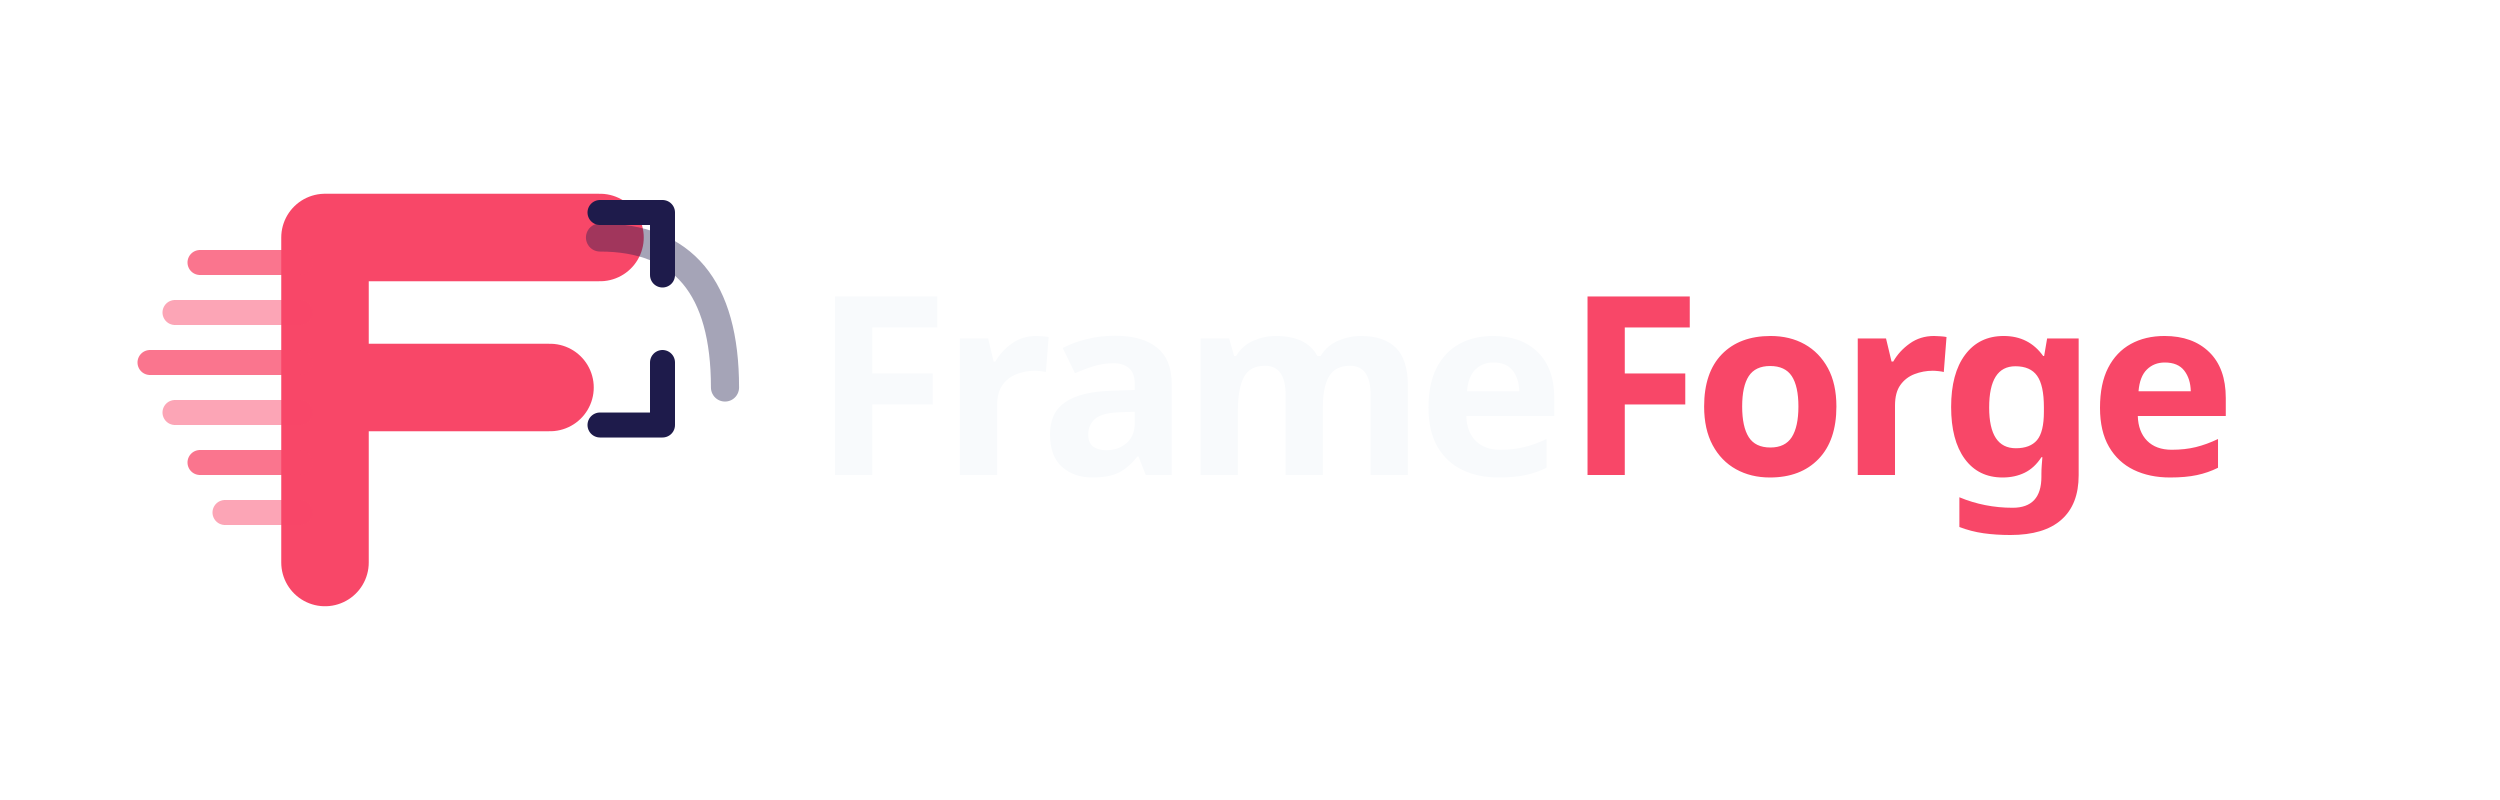
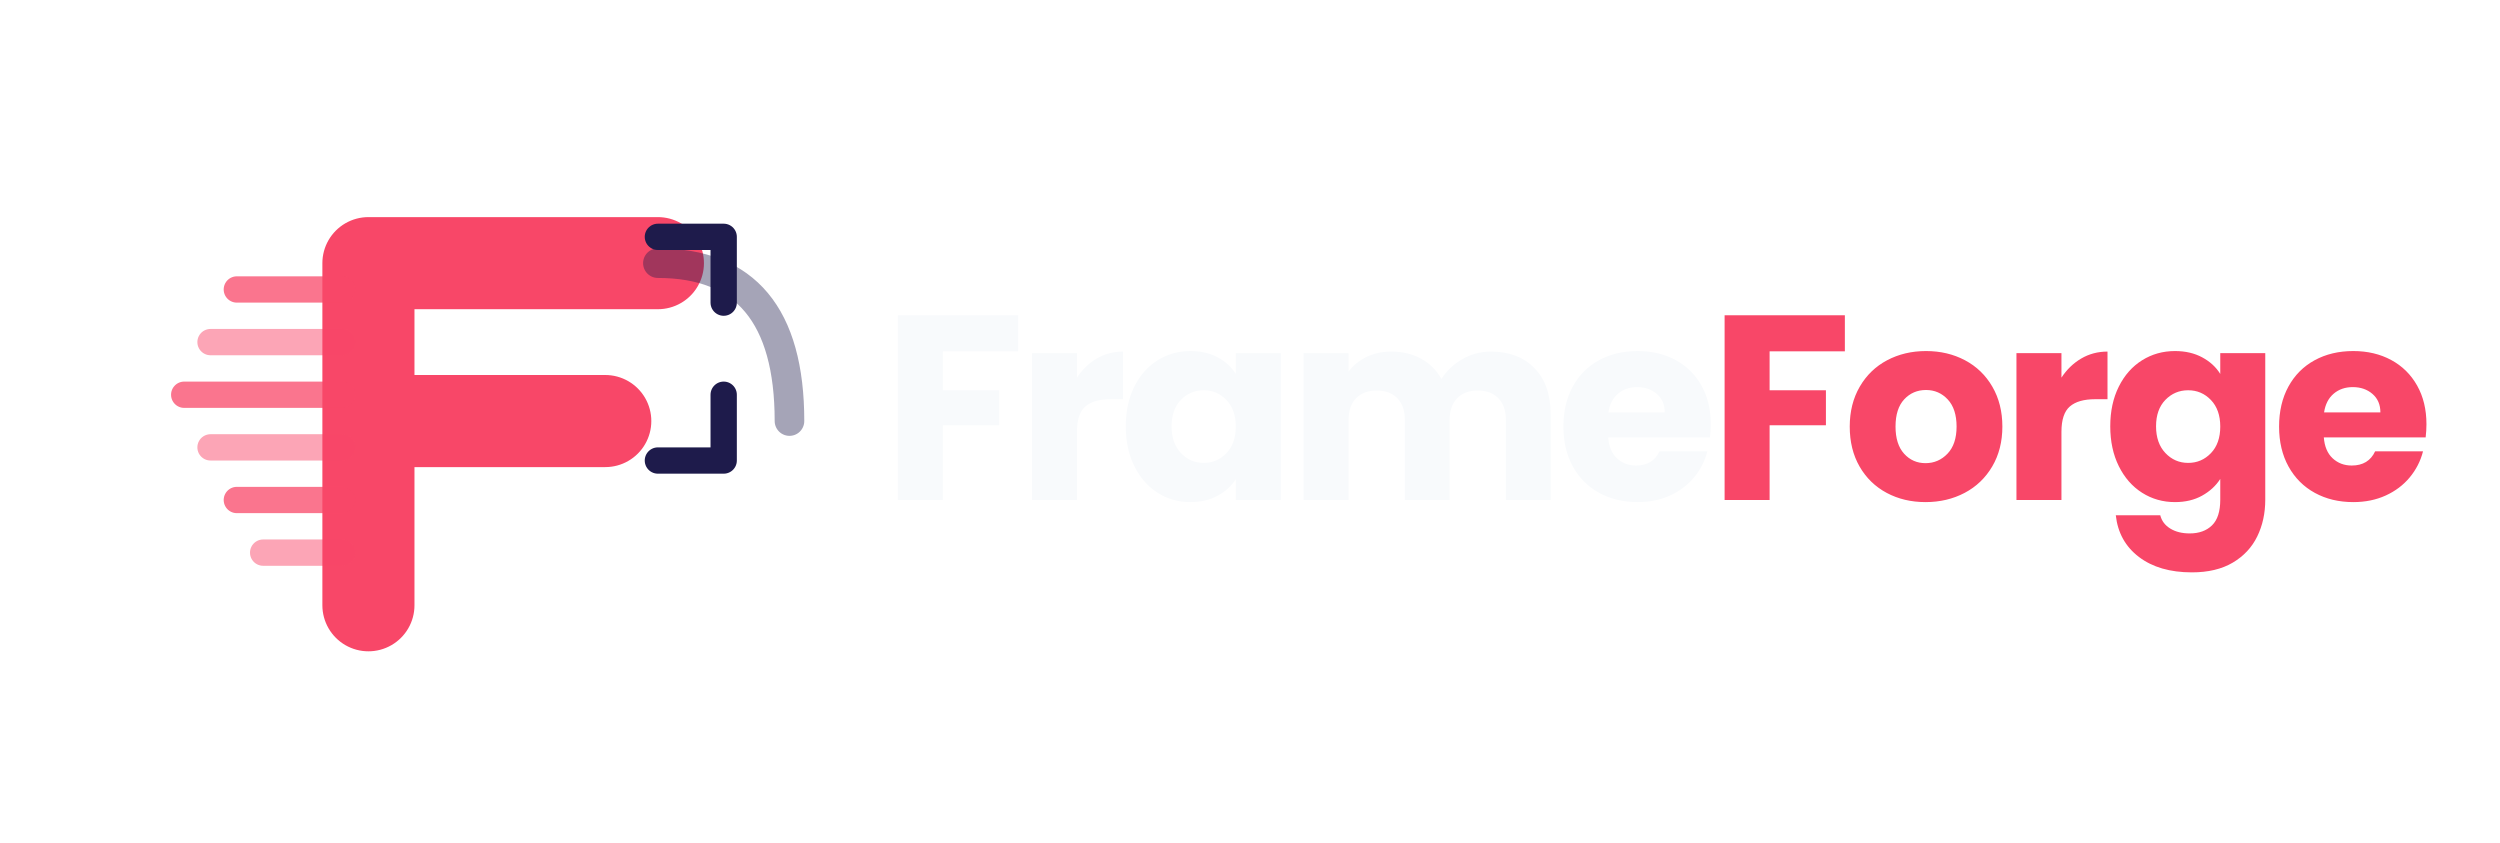
- <svg xmlns="http://www.w3.org/2000/svg" viewBox="0 0 800 256">
-   <g transform="translate(20, 0)">
+ <svg xmlns="http://www.w3.org/2000/svg" viewBox="0 0 760 256">
+   <g transform="translate(28, 4)">
    <path d="M 84 76 L 84 180 M 84 76 L 172 76 M 84 124 L 156 124" fill="none" stroke="#F84768" stroke-width="28" stroke-linecap="round" stroke-linejoin="round" />
    <g opacity="0.75">
      <line x1="44" y1="84" x2="76" y2="84" stroke="#F84768" stroke-width="8" stroke-linecap="round" />
      <line x1="36" y1="100" x2="76" y2="100" stroke="#F84768" stroke-width="8" stroke-linecap="round" opacity="0.65" />
      <line x1="28" y1="116" x2="76" y2="116" stroke="#F84768" stroke-width="8" stroke-linecap="round" />
      <line x1="36" y1="132" x2="76" y2="132" stroke="#F84768" stroke-width="8" stroke-linecap="round" opacity="0.65" />
      <line x1="44" y1="148" x2="76" y2="148" stroke="#F84768" stroke-width="8" stroke-linecap="round" />
      <line x1="52" y1="164" x2="76" y2="164" stroke="#F84768" stroke-width="8" stroke-linecap="round" opacity="0.65" />
    </g>
    <path d="M 172 68 L 192 68 L 192 88" fill="none" stroke="#1E1B4B" stroke-width="8" stroke-linecap="round" stroke-linejoin="round" />
    <path d="M 192 116 L 192 136 L 172 136" fill="none" stroke="#1E1B4B" stroke-width="8" stroke-linecap="round" stroke-linejoin="round" />
    <path d="M 172 76 Q 212 76, 212 124" fill="none" stroke="#1E1B4B" stroke-width="9" stroke-linecap="round" opacity="0.4" />
  </g>
-   <text x="260" y="152" font-family="Poppins, sans-serif" font-size="80" font-weight="700" fill="#F8FAFC" letter-spacing="-3">
-     Frame<tspan fill="#F84768">Forge</tspan>
-   </text>
+   <g transform="translate(268, 152)">
+     <path fill="#F8FAFC" d="M4.96-56.16L41.52-56.16L41.52-45.20L18.64-45.20L18.64-33.36L35.76-33.36L35.76-22.72L18.64-22.72L18.64 0L4.96 0L4.96-56.16ZM59.40-37.20Q61.80-40.88 65.40-43Q69-45.12 73.40-45.12L73.40-45.12L73.40-30.64L69.64-30.64Q64.52-30.64 61.96-28.44Q59.40-26.24 59.40-20.72L59.40-20.72L59.40 0L45.72 0L45.72-44.64L59.40-44.64L59.40-37.20ZM74.24-22.40Q74.24-29.28 76.84-34.48Q79.44-39.68 83.92-42.48Q88.40-45.28 93.92-45.28L93.92-45.28Q98.64-45.28 102.20-43.36Q105.76-41.44 107.68-38.32L107.68-38.32L107.68-44.64L121.36-44.64L121.36 0L107.68 0L107.68-6.32Q105.68-3.20 102.12-1.28Q98.56 0.64 93.84 0.64L93.84 0.64Q88.40 0.64 83.92-2.20Q79.44-5.04 76.84-10.28Q74.24-15.52 74.24-22.40L74.24-22.40ZM107.68-22.32Q107.68-27.44 104.84-30.40Q102-33.36 97.92-33.36L97.92-33.36Q93.84-33.36 91-30.44Q88.16-27.52 88.16-22.40L88.16-22.40Q88.16-17.28 91-14.28Q93.84-11.28 97.92-11.28L97.92-11.28Q102-11.28 104.84-14.24Q107.68-17.20 107.68-22.32L107.68-22.32ZM185.24-45.12Q193.56-45.12 198.48-40.08Q203.40-35.04 203.40-26.08L203.40-26.08L203.40 0L189.80 0L189.80-24.24Q189.80-28.56 187.52-30.92Q185.24-33.28 181.24-33.28L181.24-33.28Q177.24-33.28 174.96-30.92Q172.68-28.56 172.68-24.24L172.68-24.24L172.68 0L159.08 0L159.08-24.24Q159.08-28.56 156.80-30.92Q154.52-33.28 150.52-33.28L150.52-33.28Q146.52-33.28 144.24-30.92Q141.96-28.56 141.96-24.24L141.96-24.24L141.96 0L128.28 0L128.28-44.64L141.96-44.64L141.96-39.04Q144.04-41.84 147.40-43.48Q150.76-45.12 155-45.12L155-45.12Q160.04-45.12 164-42.96Q167.96-40.80 170.20-36.80L170.20-36.80Q172.52-40.48 176.52-42.80Q180.52-45.12 185.24-45.12L185.24-45.12ZM252.08-23.04Q252.08-21.12 251.84-19.04L251.84-19.04L220.88-19.04Q221.20-14.88 223.56-12.68Q225.92-10.48 229.36-10.48L229.36-10.48Q234.48-10.48 236.48-14.80L236.48-14.80L251.04-14.80Q249.92-10.40 247-6.88Q244.08-3.36 239.68-1.36Q235.28 0.64 229.84 0.64L229.84 0.64Q223.28 0.64 218.16-2.16Q213.04-4.96 210.16-10.16Q207.28-15.36 207.28-22.32L207.28-22.32Q207.28-29.28 210.12-34.48Q212.96-39.68 218.08-42.48Q223.20-45.28 229.84-45.28L229.84-45.28Q236.32-45.28 241.36-42.56Q246.40-39.84 249.24-34.80Q252.08-29.76 252.08-23.04L252.08-23.04ZM220.96-26.64L238.08-26.64Q238.08-30.16 235.68-32.24Q233.28-34.32 229.68-34.32L229.68-34.32Q226.24-34.32 223.88-32.32Q221.52-30.32 220.96-26.64L220.96-26.64Z" />
+     <path fill="#F84768" d="M256.28-56.16L292.84-56.16L292.84-45.20L269.96-45.20L269.96-33.36L287.08-33.36L287.08-22.72L269.96-22.72L269.96 0L256.28 0L256.28-56.16ZM317.36 0.64Q310.80 0.64 305.56-2.16Q300.32-4.96 297.32-10.16Q294.32-15.36 294.32-22.32L294.32-22.32Q294.32-29.20 297.36-34.44Q300.40-39.68 305.68-42.48Q310.96-45.28 317.52-45.28L317.52-45.28Q324.08-45.28 329.36-42.48Q334.64-39.68 337.68-34.44Q340.72-29.20 340.72-22.32L340.72-22.32Q340.72-15.44 337.64-10.20Q334.56-4.96 329.24-2.16Q323.92 0.64 317.36 0.64L317.36 0.64ZM317.36-11.20Q321.28-11.20 324.04-14.08Q326.80-16.96 326.80-22.32L326.80-22.32Q326.80-27.68 324.12-30.56Q321.44-33.44 317.52-33.44L317.52-33.44Q313.52-33.44 310.88-30.60Q308.24-27.76 308.24-22.32L308.24-22.32Q308.24-16.96 310.84-14.08Q313.44-11.20 317.36-11.20L317.36-11.20ZM358.68-37.20Q361.08-40.88 364.68-43Q368.28-45.12 372.68-45.12L372.68-45.12L372.68-30.64L368.92-30.64Q363.80-30.64 361.24-28.44Q358.68-26.24 358.68-20.72L358.68-20.72L358.68 0L345.00 0L345.00-44.64L358.68-44.64L358.68-37.20ZM393.20-45.28Q397.92-45.28 401.48-43.36Q405.04-41.44 406.96-38.32L406.96-38.32L406.96-44.64L420.64-44.64L420.64-0.08Q420.64 6.08 418.20 11.08Q415.76 16.08 410.76 19.04Q405.76 22 398.32 22L398.32 22Q388.40 22 382.24 17.32Q376.08 12.64 375.20 4.64L375.20 4.64L388.72 4.64Q389.36 7.20 391.76 8.68Q394.16 10.16 397.68 10.16L397.68 10.16Q401.92 10.16 404.44 7.72Q406.96 5.28 406.96-0.08L406.96-0.08L406.96-6.40Q404.96-3.28 401.44-1.32Q397.92 0.64 393.20 0.64L393.20 0.64Q387.68 0.64 383.20-2.20Q378.72-5.04 376.12-10.28Q373.52-15.52 373.52-22.40L373.52-22.40Q373.52-29.28 376.12-34.48Q378.72-39.68 383.20-42.48Q387.68-45.28 393.20-45.28L393.20-45.28ZM406.96-22.32Q406.96-27.44 404.12-30.40Q401.28-33.36 397.20-33.36L397.20-33.36Q393.12-33.36 390.28-30.44Q387.44-27.52 387.44-22.40L387.44-22.40Q387.44-17.28 390.28-14.28Q393.12-11.28 397.20-11.28L397.20-11.28Q401.28-11.28 404.12-14.24Q406.96-17.20 406.96-22.32L406.96-22.32ZM469.64-23.04Q469.64-21.12 469.40-19.04L469.40-19.04L438.44-19.04Q438.76-14.88 441.12-12.68Q443.48-10.48 446.92-10.48L446.92-10.48Q452.04-10.48 454.04-14.80L454.04-14.80L468.60-14.80Q467.48-10.40 464.56-6.88Q461.64-3.36 457.24-1.36Q452.84 0.64 447.40 0.64L447.40 0.64Q440.84 0.64 435.72-2.16Q430.60-4.96 427.72-10.16Q424.84-15.36 424.84-22.32L424.84-22.32Q424.84-29.28 427.68-34.48Q430.52-39.68 435.64-42.48Q440.76-45.28 447.40-45.28L447.40-45.28Q453.88-45.28 458.92-42.56Q463.96-39.84 466.80-34.80Q469.64-29.76 469.64-23.04L469.64-23.04ZM438.52-26.64L455.64-26.64Q455.64-30.16 453.24-32.24Q450.84-34.32 447.24-34.32L447.24-34.32Q443.80-34.32 441.44-32.32Q439.08-30.32 438.52-26.64L438.52-26.64Z" />
+   </g>
</svg>
